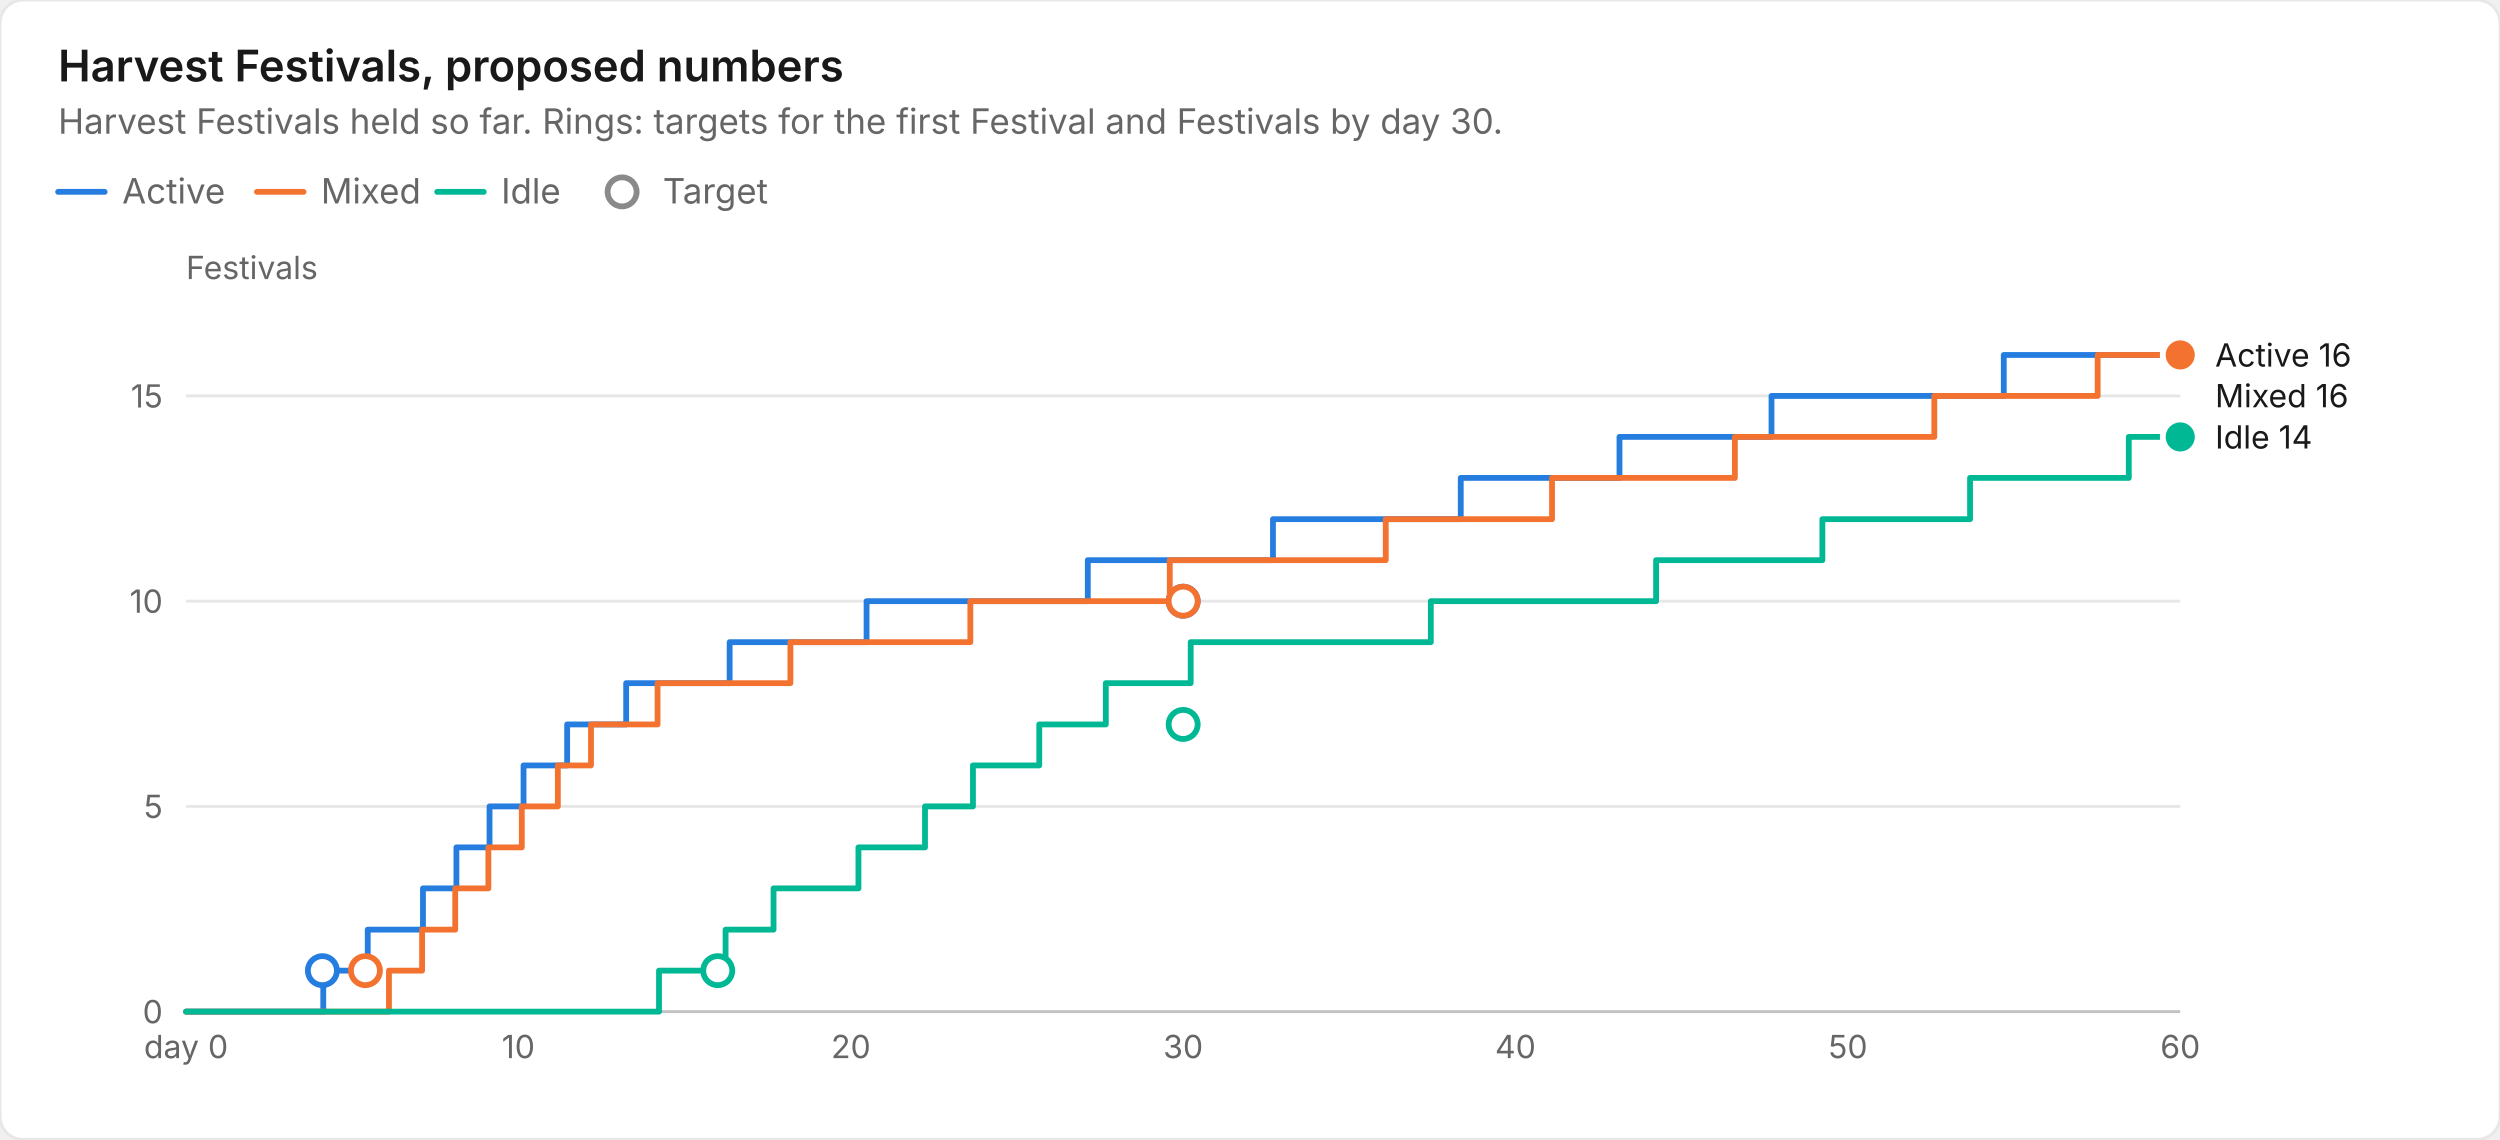
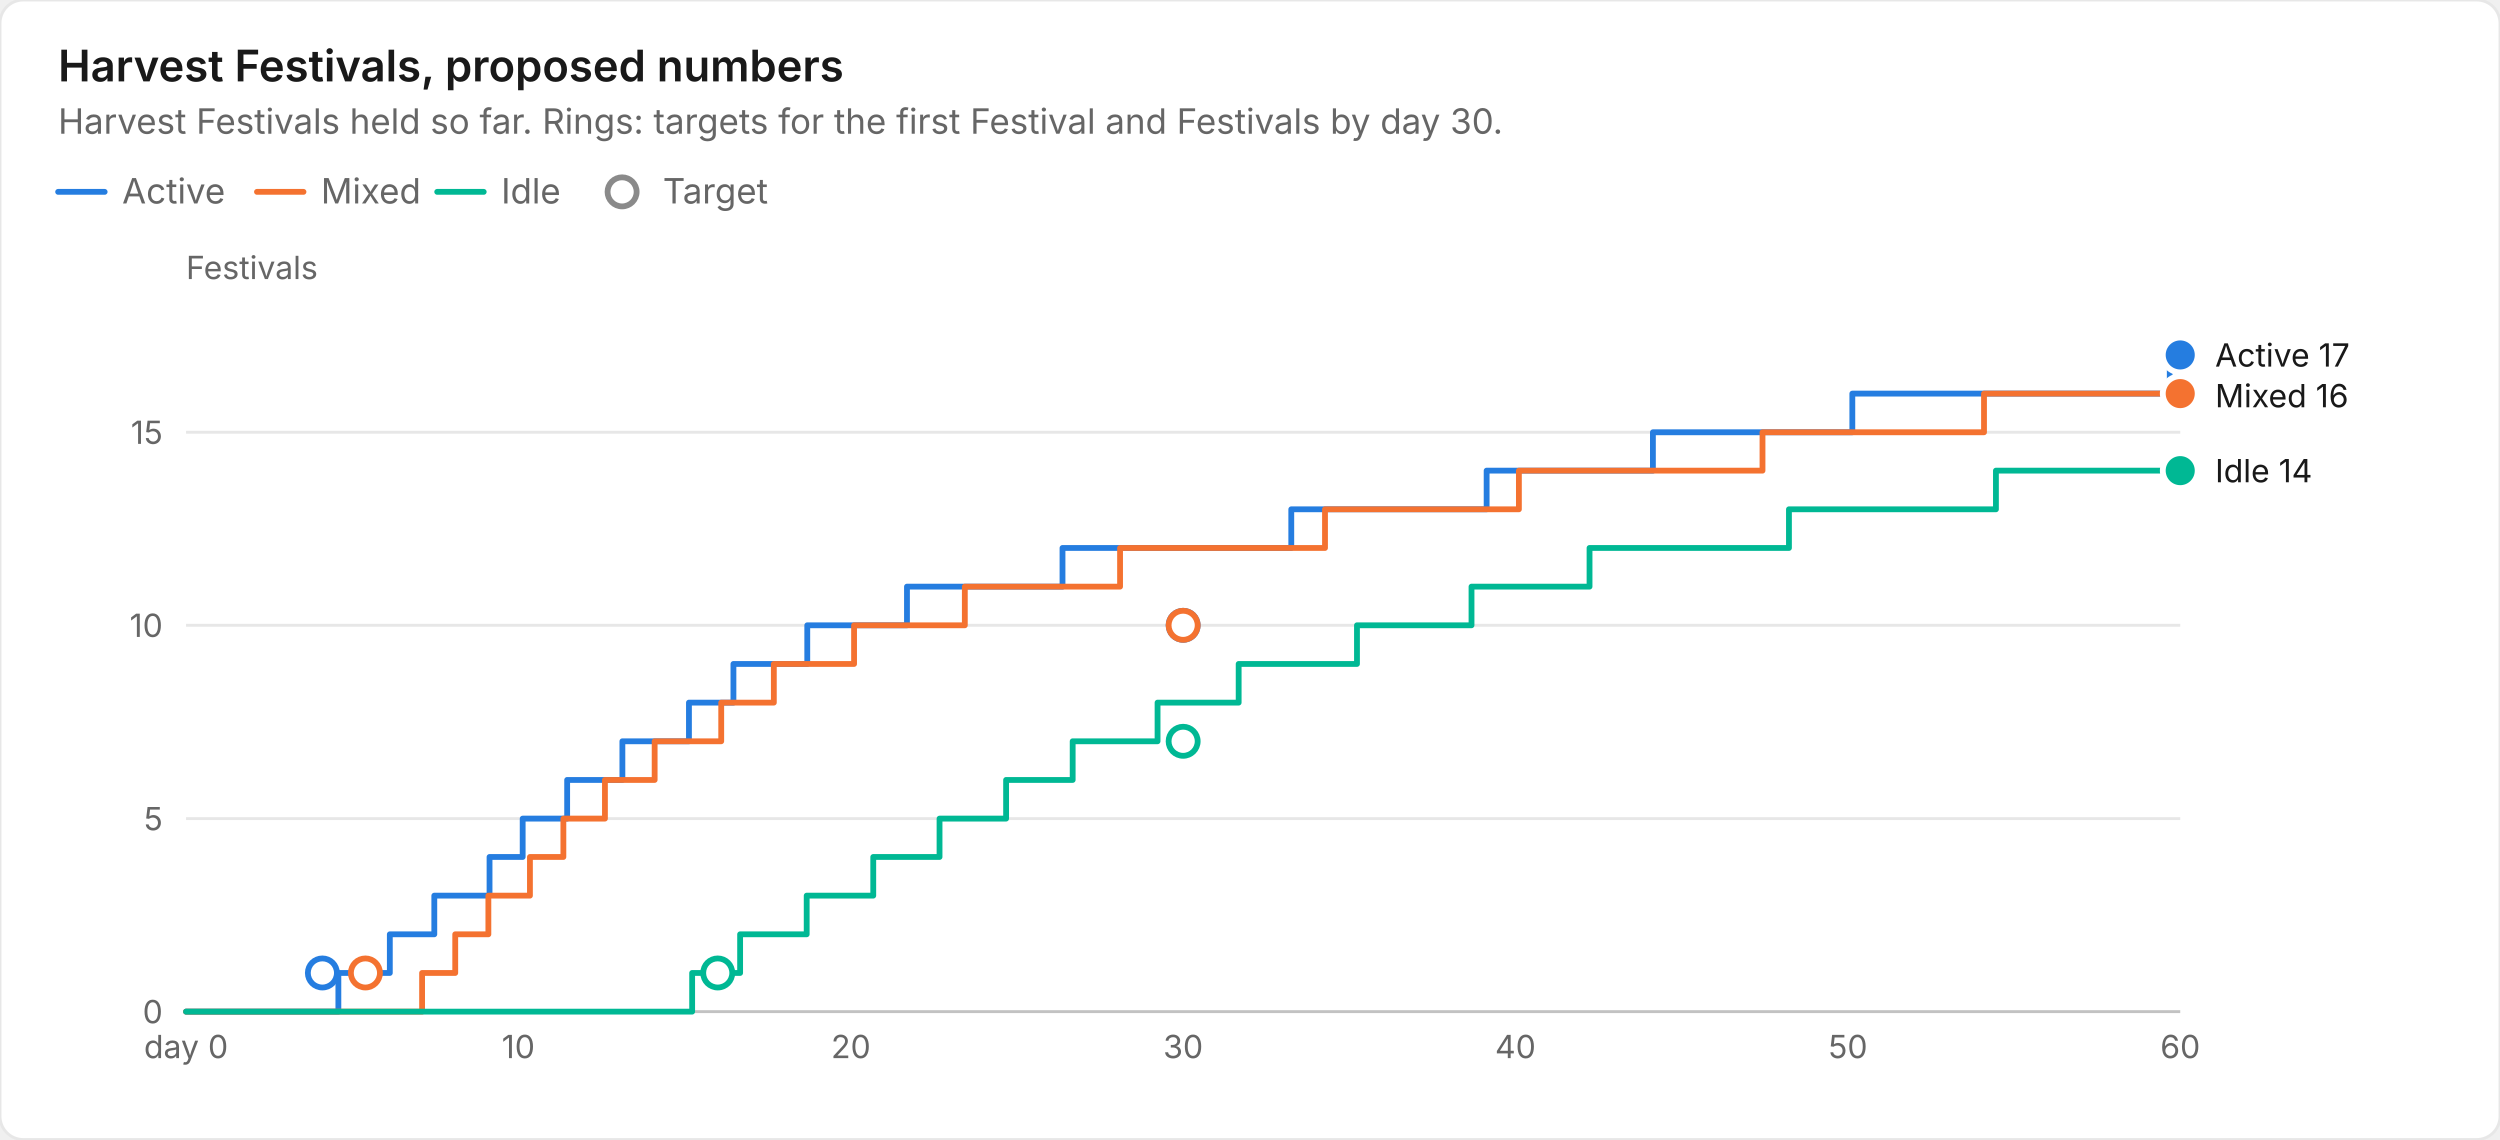
<svg xmlns="http://www.w3.org/2000/svg" viewBox="0 0 860 392" width="860" height="392" font-family="system-ui, -apple-system, &quot;Segoe UI&quot;, sans-serif" role="img">
  <rect width="860" height="392" rx="8" fill="#ffffff" stroke="#e7e7e7" />
  <text x="20" y="28" font-size="15" fill="#191919" text-anchor="start" font-weight="600">Harvest Festivals, proposed numbers</text>
  <text x="20" y="46" font-size="12" fill="#666666" text-anchor="start">Harvest Festivals held so far. Rings: targets for the first Festival and Festivals by day 30.</text>
  <line x1="20" y1="66" x2="36" y2="66" stroke="#257de0" stroke-width="2" stroke-linecap="round" />
  <text x="42" y="70" font-size="12" fill="#666666" text-anchor="start">Active</text>
  <line x1="88.4" y1="66" x2="104.4" y2="66" stroke="#f47230" stroke-width="2" stroke-linecap="round" />
  <text x="110.4" y="70" font-size="12" fill="#666666" text-anchor="start">Mixed</text>
  <line x1="150.4" y1="66" x2="166.4" y2="66" stroke="#00b894" stroke-width="2" stroke-linecap="round" />
  <text x="172.4" y="70" font-size="12" fill="#666666" text-anchor="start">Idle</text>
  <circle cx="214" cy="66" r="5" fill="#ffffff" stroke="#8a8a8a" stroke-width="2" />
  <text x="228" y="70" font-size="12" fill="#666666" text-anchor="start">Target</text>
  <line x1="64" y1="348" x2="750" y2="348" stroke="#c2c2c2" />
  <text x="56" y="352" font-size="11" fill="#666666" text-anchor="end">0</text>
-   <line x1="64" y1="277.4" x2="750" y2="277.4" stroke="#e7e7e7" />
-   <text x="56" y="281.4" font-size="11" fill="#666666" text-anchor="end">5</text>
-   <line x1="64" y1="206.8" x2="750" y2="206.8" stroke="#e7e7e7" />
-   <text x="56" y="210.8" font-size="11" fill="#666666" text-anchor="end">10</text>
-   <line x1="64" y1="136.2" x2="750" y2="136.2" stroke="#e7e7e7" />
-   <text x="56" y="140.2" font-size="11" fill="#666666" text-anchor="end">15</text>
+   <line x1="64" y1="281.6" x2="750" y2="281.6" stroke="#e7e7e7" />
+   <text x="56" y="285.6" font-size="11" fill="#666666" text-anchor="end">5</text>
+   <line x1="64" y1="215.1" x2="750" y2="215.1" stroke="#e7e7e7" />
+   <text x="56" y="219.1" font-size="11" fill="#666666" text-anchor="end">10</text>
+   <line x1="64" y1="148.7" x2="750" y2="148.7" stroke="#e7e7e7" />
+   <text x="56" y="152.7" font-size="11" fill="#666666" text-anchor="end">15</text>
  <text x="64" y="364" font-size="11" fill="#666666" text-anchor="middle">day 0</text>
  <text x="178.3" y="364" font-size="11" fill="#666666" text-anchor="middle">10</text>
  <text x="292.7" y="364" font-size="11" fill="#666666" text-anchor="middle">20</text>
  <text x="407" y="364" font-size="11" fill="#666666" text-anchor="middle">30</text>
  <text x="521.3" y="364" font-size="11" fill="#666666" text-anchor="middle">40</text>
  <text x="635.7" y="364" font-size="11" fill="#666666" text-anchor="middle">50</text>
  <text x="750" y="364" font-size="11" fill="#666666" text-anchor="middle">60</text>
  <text x="64" y="96" font-size="11" fill="#666666" text-anchor="start">Festivals</text>
-   <path d="M64,348H111.2V333.9H126.5V319.8H145.5V305.6H157V291.5H168.4V277.4H180.1V263.3H195.1V249.2H215.4V235H251V220.9H298.1V206.8H374.2V192.7H437.9V178.6H502.5V164.4H557.1V150.3H609.4V136.2H689.3V122.1H750" fill="none" stroke="#257de0" stroke-width="2" stroke-linejoin="round" stroke-linecap="round" />
-   <circle cx="110.9" cy="333.9" r="5" fill="#ffffff" stroke="#257de0" stroke-width="2" />
-   <circle cx="407" cy="206.8" r="5" fill="#ffffff" stroke="#257de0" stroke-width="2" />
+   <path d="M64,348H116.4V334.7H134.1V321.4H149.4V308.1H168.4V294.8H179.8V281.6H195.1V268.3H214.1V255H237V241.7H252.3V228.4H277.7V215.1H312V201.8H365.5V188.5H444.2V175.2H511.4V161.9H568.6V148.7H637.2V135.4H746.4V122.1H750" fill="none" stroke="#257de0" stroke-width="2" stroke-linejoin="round" stroke-linecap="round" />
+   <circle cx="110.9" cy="334.7" r="5" fill="#ffffff" stroke="#257de0" stroke-width="2" />
+   <circle cx="407" cy="215.1" r="5" fill="#ffffff" stroke="#257de0" stroke-width="2" />
  <circle cx="750" cy="122.1" r="6" fill="#257de0" stroke="#ffffff" stroke-width="2" />
-   <path d="M64,348H133.8V333.9H145.2V319.8H156.6V305.6H168V291.5H179.5V277.4H191.9V263.3H203.3V249.2H226.2V235H271.9V220.9H333.8V206.8H402.4V192.7H476.7V178.6H533.9V164.4H596.8V150.3H665.4V136.2H721.6V122.1H750" fill="none" stroke="#f47230" stroke-width="2" stroke-linejoin="round" stroke-linecap="round" />
-   <circle cx="125.7" cy="333.9" r="5" fill="#ffffff" stroke="#f47230" stroke-width="2" />
-   <circle cx="407" cy="206.8" r="5" fill="#ffffff" stroke="#f47230" stroke-width="2" />
-   <circle cx="750" cy="122.1" r="6" fill="#f47230" stroke="#ffffff" stroke-width="2" />
-   <path d="M64,348H226.7V333.9H249.6V319.8H266.1V305.6H295.3V291.5H318.2V277.4H334.7V263.3H357.5V249.2H380.4V235H409.6V220.9H492.2V206.8H569.7V192.7H626.9V178.6H677.7V164.4H732.3V150.3H750" fill="none" stroke="#00b894" stroke-width="2" stroke-linejoin="round" stroke-linecap="round" />
-   <circle cx="246.9" cy="333.9" r="5" fill="#ffffff" stroke="#00b894" stroke-width="2" />
-   <circle cx="407" cy="249.2" r="5" fill="#ffffff" stroke="#00b894" stroke-width="2" />
-   <circle cx="750" cy="150.3" r="6" fill="#00b894" stroke="#ffffff" stroke-width="2" />
-   <text x="762" y="126.1" font-size="11" fill="#191919" text-anchor="start">Active 16</text>
+   <path d="M64,348H145.2V334.7H156.6V321.4H168V308.1H182.3V294.8H193.8V281.6H208.1V268.3H225.2V255H248.1V241.7H266.2V228.4H293.8V215.1H331.9V201.8H385.3V188.5H455.8V175.2H522.5V161.9H606.3V148.7H682.5V135.4H750" fill="none" stroke="#f47230" stroke-width="2" stroke-linejoin="round" stroke-linecap="round" />
+   <circle cx="125.7" cy="334.7" r="5" fill="#ffffff" stroke="#f47230" stroke-width="2" />
+   <circle cx="407" cy="215.1" r="5" fill="#ffffff" stroke="#f47230" stroke-width="2" />
+   <circle cx="750" cy="135.4" r="6" fill="#f47230" stroke="#ffffff" stroke-width="2" />
+   <path d="M64,348H238.1V334.7H254.6V321.4H277.5V308.1H300.4V294.8H323.2V281.6H346.1V268.3H369V255H398.2V241.7H426.1V228.4H466.8V215.1H506.2V201.8H546.8V188.5H615.4V175.2H686.6V161.9H750" fill="none" stroke="#00b894" stroke-width="2" stroke-linejoin="round" stroke-linecap="round" />
+   <circle cx="246.9" cy="334.7" r="5" fill="#ffffff" stroke="#00b894" stroke-width="2" />
+   <circle cx="407" cy="255" r="5" fill="#ffffff" stroke="#00b894" stroke-width="2" />
+   <circle cx="750" cy="161.9" r="6" fill="#00b894" stroke="#ffffff" stroke-width="2" />
+   <text x="762" y="126.1" font-size="11" fill="#191919" text-anchor="start">Active 17</text>
  <text x="762" y="140.1" font-size="11" fill="#191919" text-anchor="start">Mixed 16</text>
-   <text x="762" y="154.3" font-size="11" fill="#191919" text-anchor="start">Idle 14</text>
+   <text x="762" y="165.9" font-size="11" fill="#191919" text-anchor="start">Idle 14</text>
</svg>
